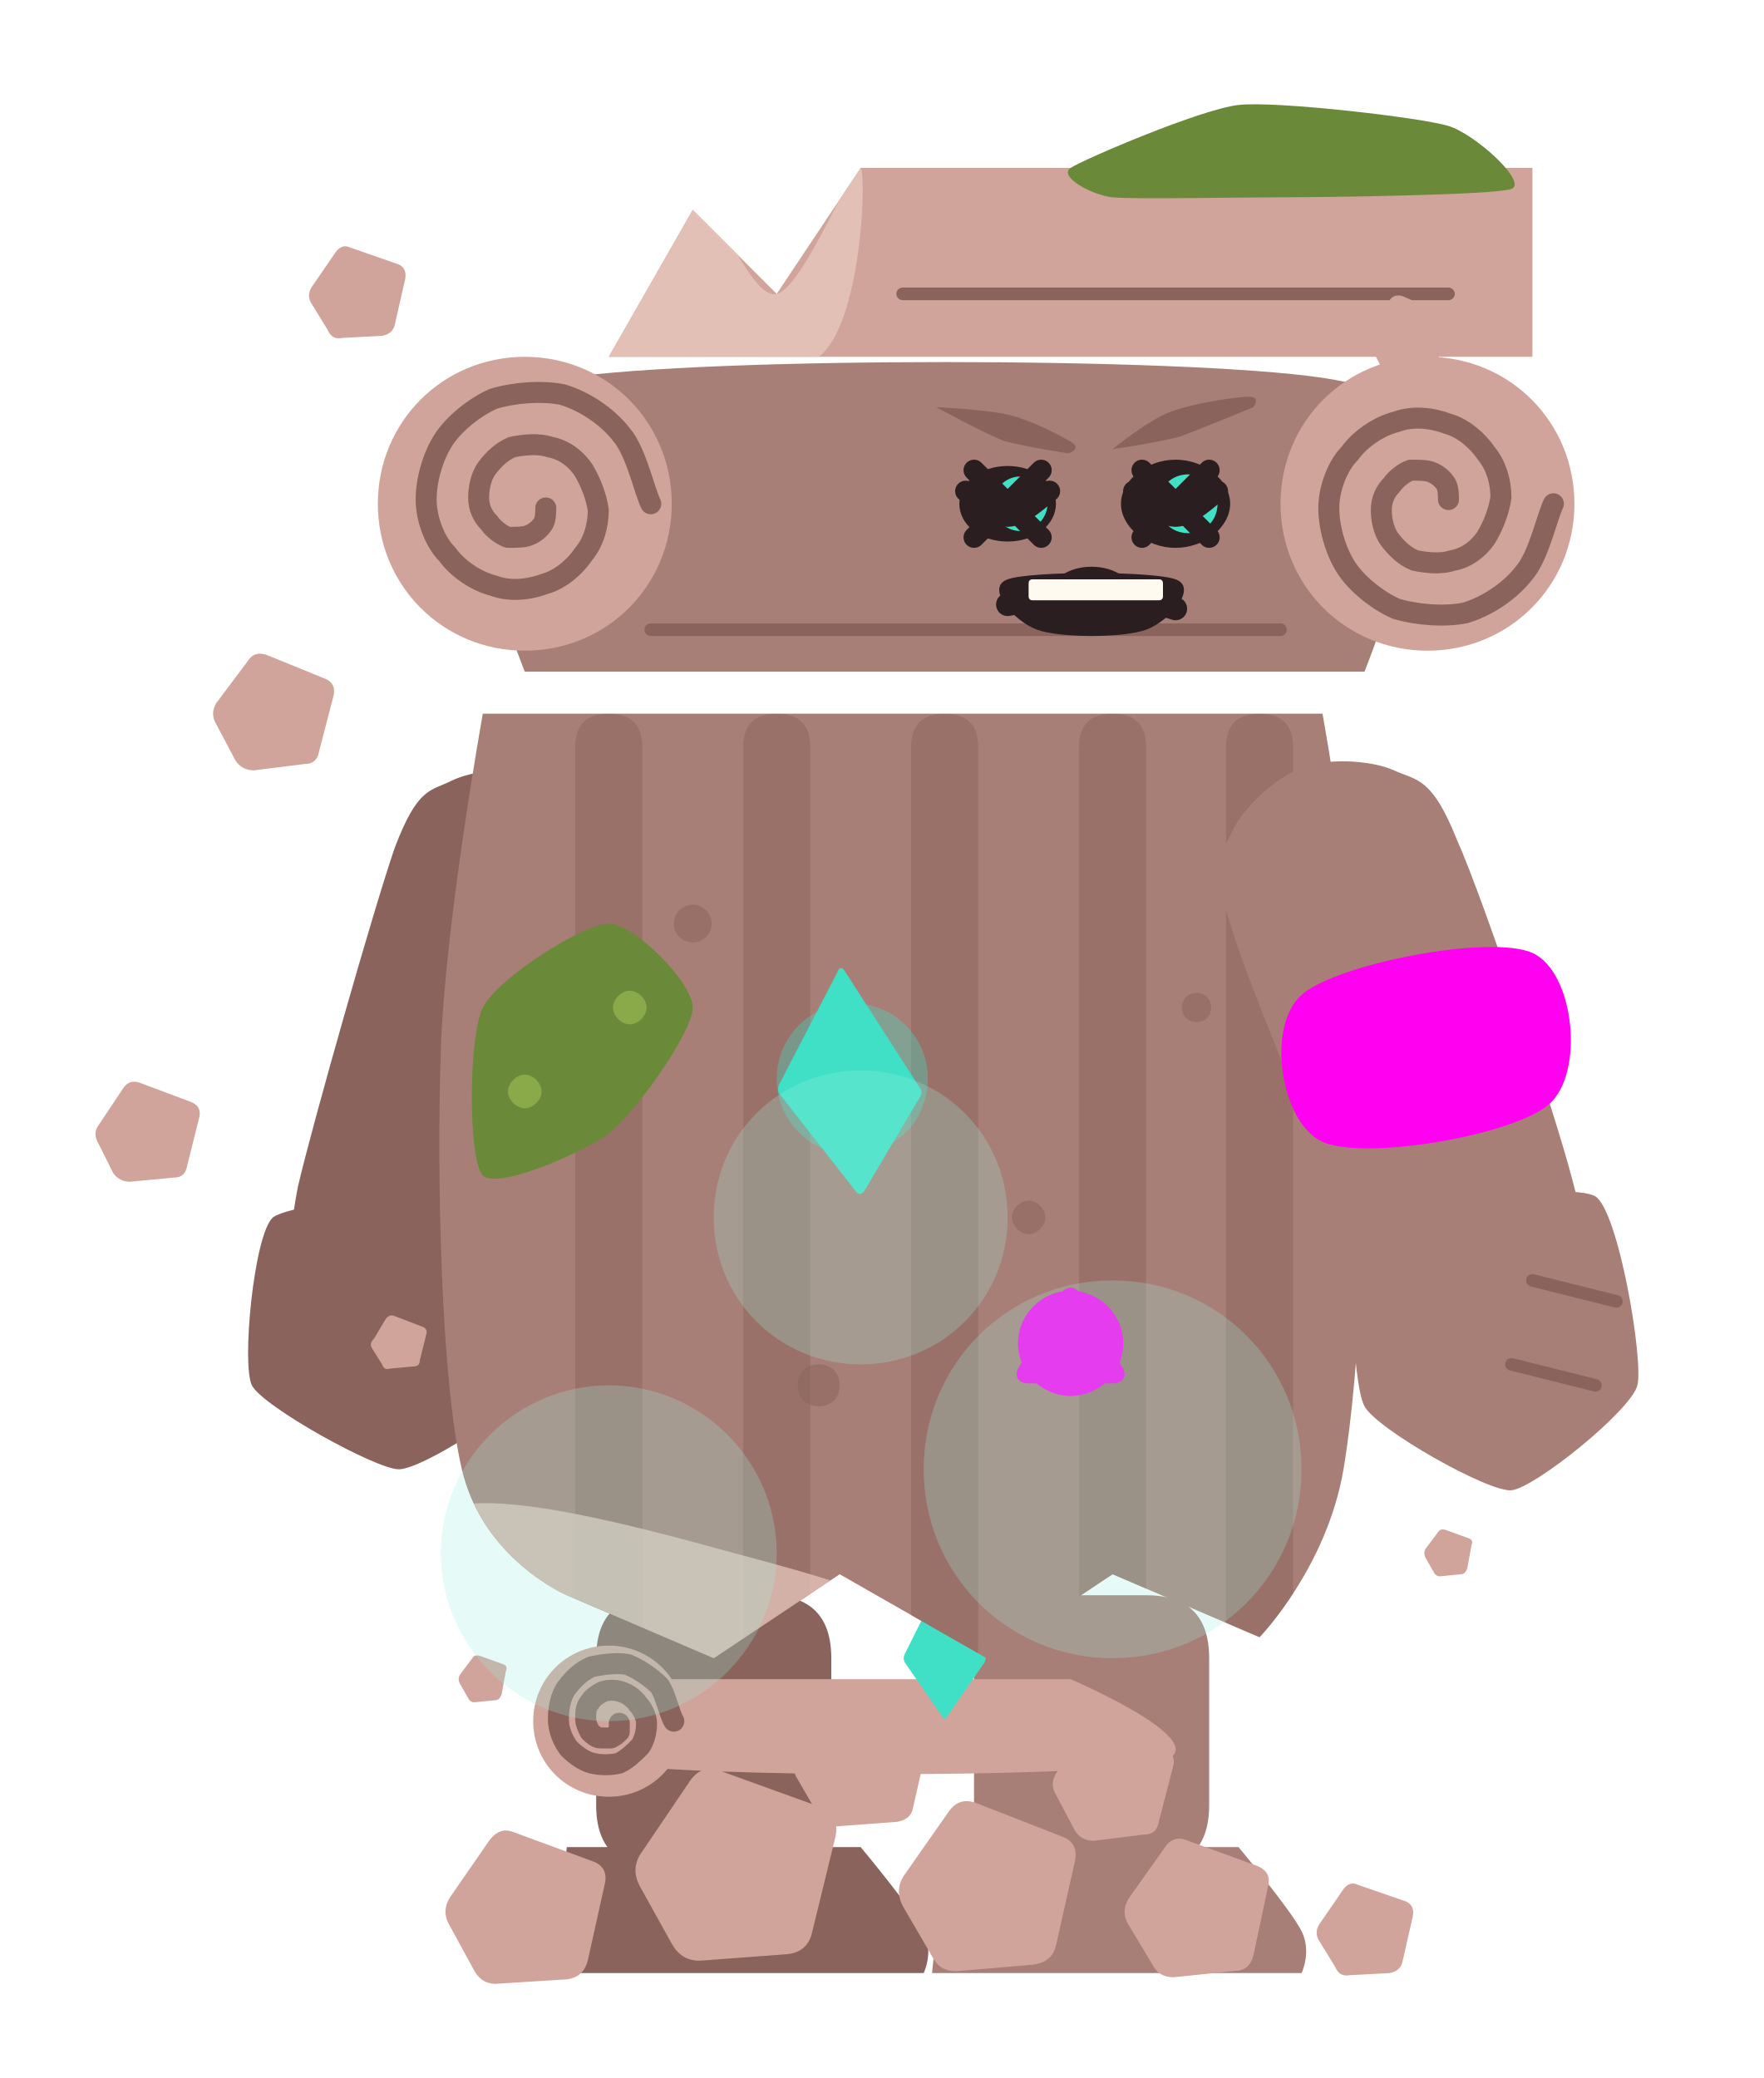
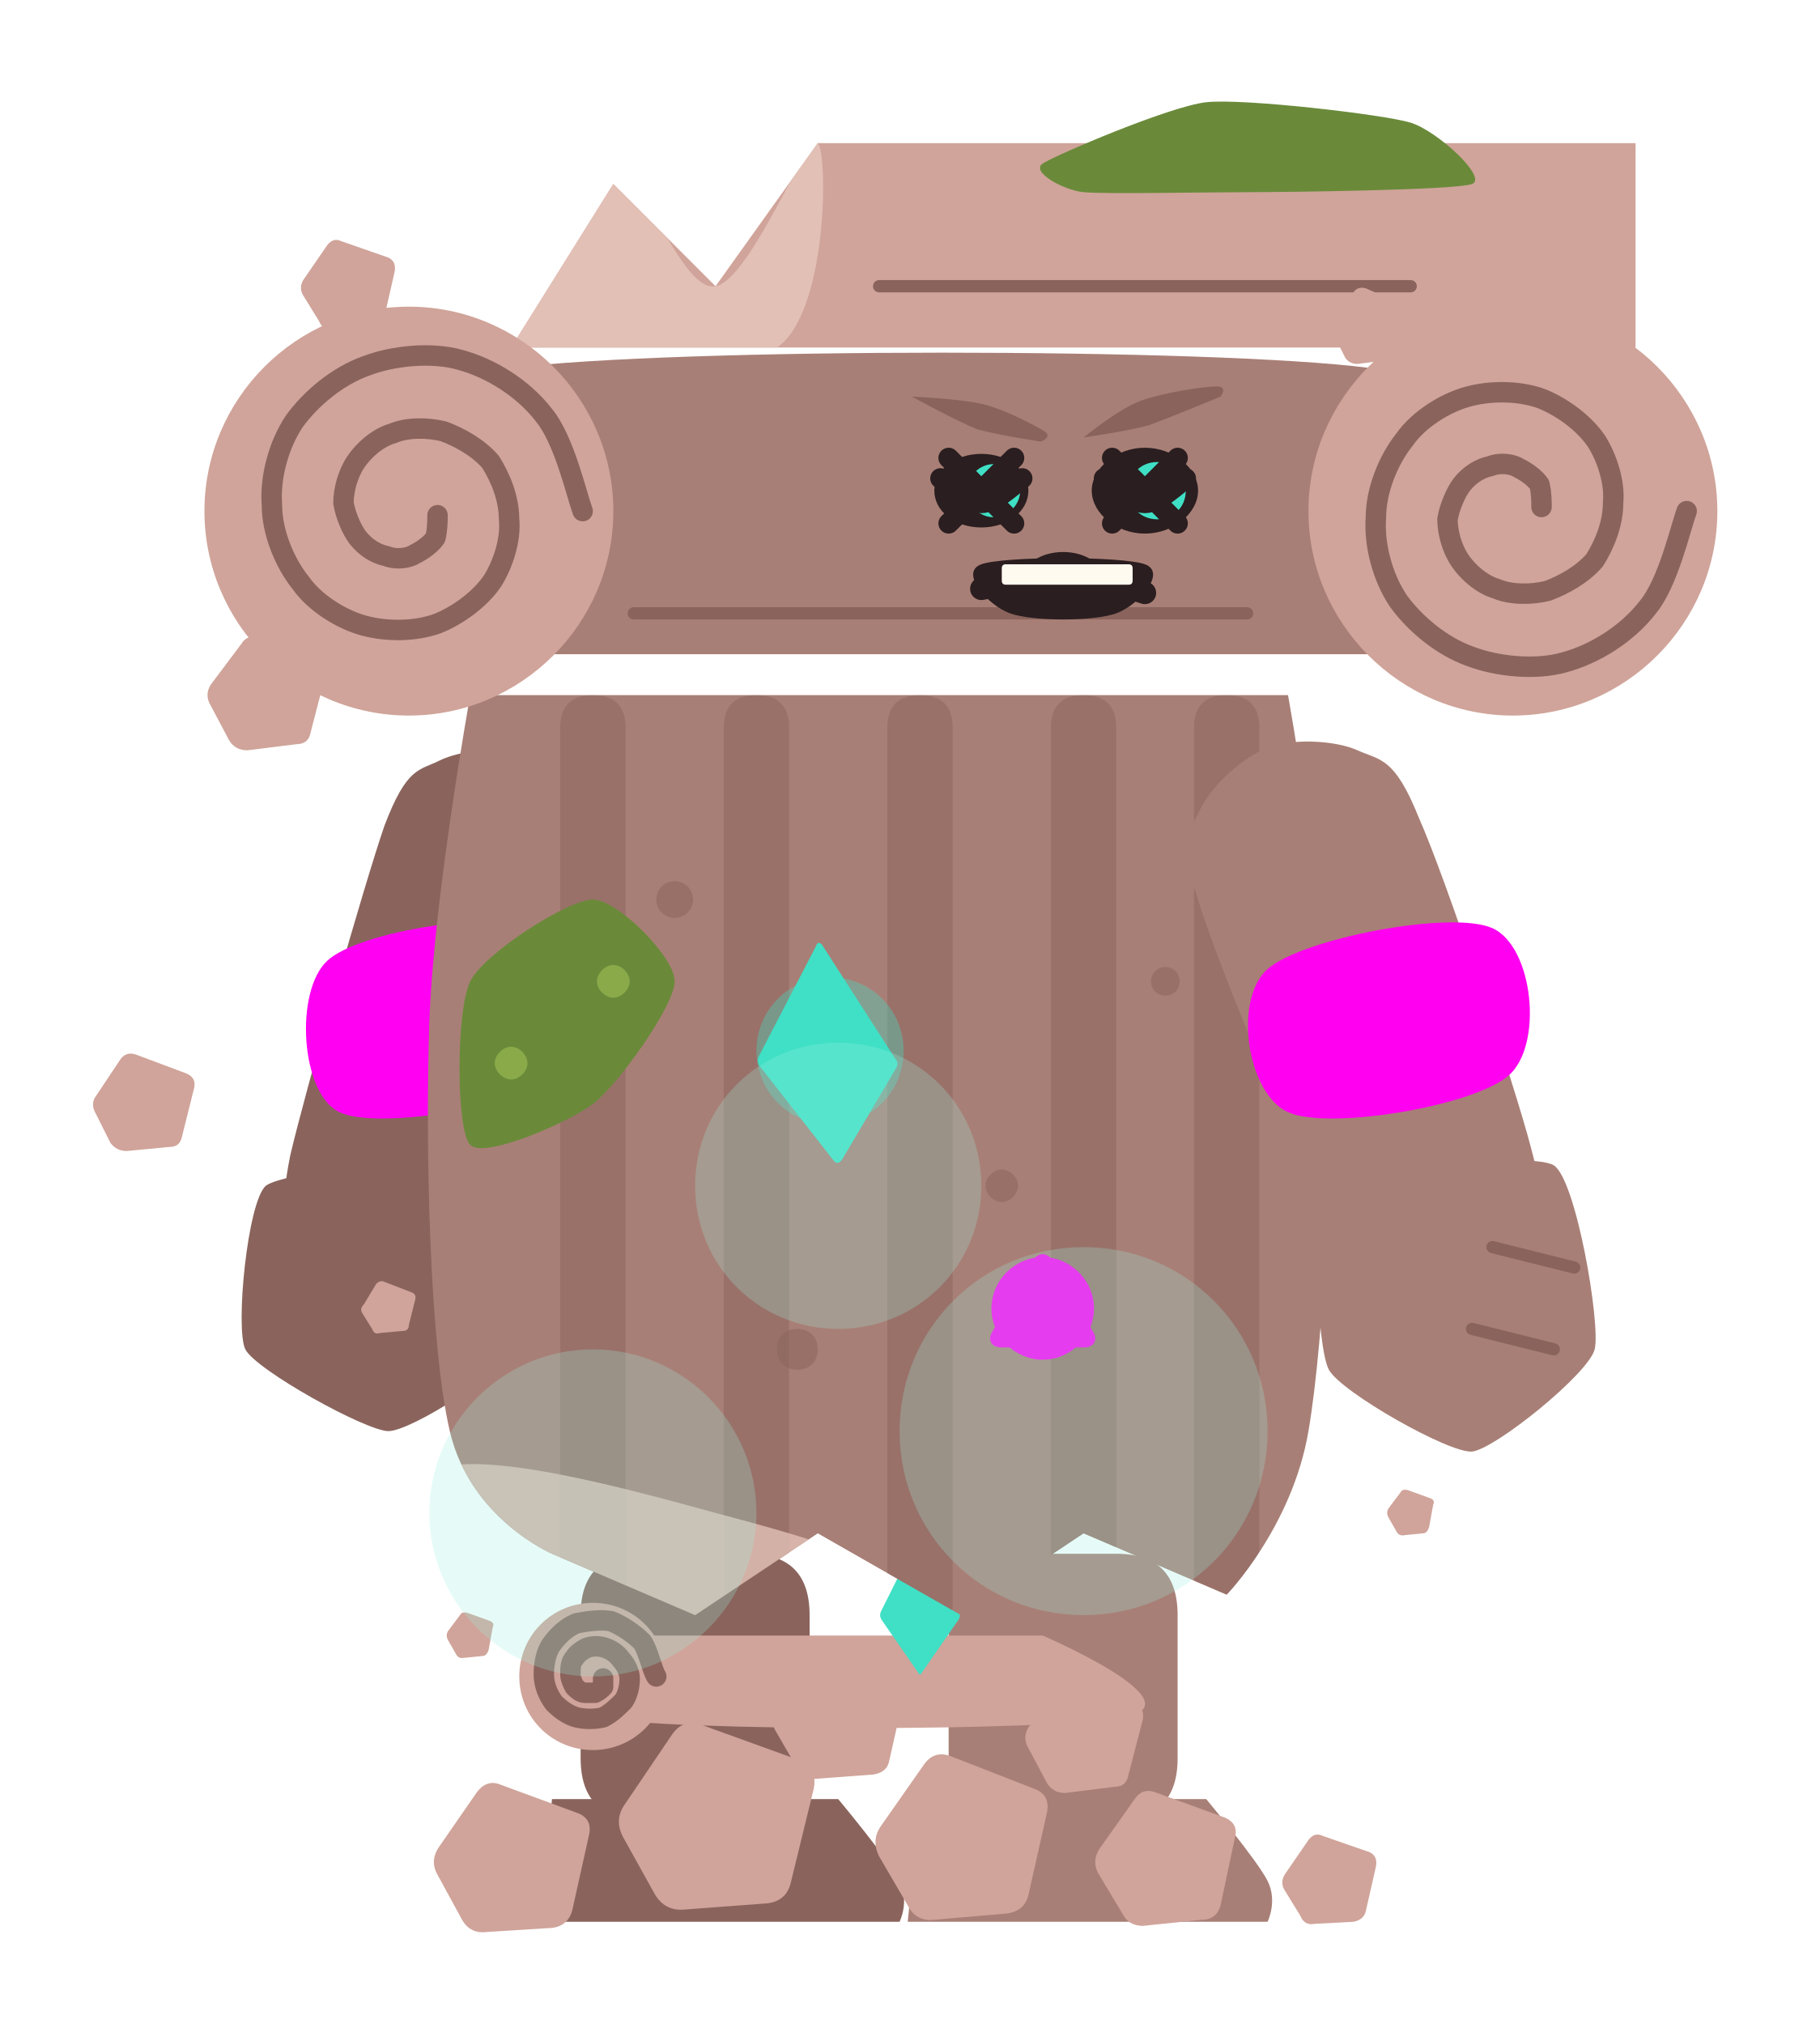
- <svg xmlns="http://www.w3.org/2000/svg" viewBox="-43 -94 84 99" width="252" height="297" data-character="golemite" data-mu="50" data-rig="biped">
+ <svg xmlns="http://www.w3.org/2000/svg" viewBox="-43 -94 89 99" width="267" height="297" data-character="golemite" data-mu="50" data-rig="biped">
  <defs>
    <clipPath id="golemite-c1">
      <path d="M-20 -60L20 -60C20 -60 21.8 -50 22 -44C22.2 -38 21.8 -28.7 21 -24C20.2 -19.3 17 -16 17 -16L10 -19L4 -15L-3 -19L-9 -15L-16 -18C-16 -18 -20 -19.7 -21 -24C-22 -28.3 -22.2 -38 -22 -44C-21.8 -50 -20 -60 -20 -60Z" />
    </clipPath>
    <clipPath id="golemite-c2">
-       <path d="M-14 -77L-10 -84L-6 -80L-2 -86L30 -86L30 -77L-14 -77Z" />
+       <path d="M-18 -77L-13 -85L-8 -80L-3 -87L37 -87L37 -77L-18 -77Z" />
    </clipPath>
  </defs>
  <g data-part="legB" data-bone="legB" data-z="6" data-state="idle,walk,attack,hit,spawn,stun,sleep,charge,ability,spawnUnit,whole" data-bb="-15.4 -18.8 12.8 14.6">
    <path d="M-11.6 -18L-6.4 -18Q-3.4 -18 -3.4 -15L-3.4 -8Q-3.4 -5 -6.4 -5L-11.6 -5Q-14.6 -5 -14.6 -8L-14.6 -15Q-14.6 -18 -11.6 -18Z" fill="#8a645c" data-mat="stone" data-bb="-14.6 -18 11.2 13" data-hi="0.4" />
  </g>
  <g data-part="footB" data-bone="footB" data-z="7" data-state="idle,walk,attack,hit,spawn,stun,sleep,charge,ability,spawnUnit,whole" data-bb="-17.4 -6.8 19.7 7.6">
    <path d="M-16 -6L-2 -6C-2 -6 0.5 -3 1 -2C1.5 -1 1 0 1 0L-16.6 0L-16 -6Z" fill="#8a645c" data-mat="stone" data-bb="-16.6 -6 18.1 6" data-hi="0.5" />
  </g>
  <g data-part="legF" data-bone="legF" data-z="8" data-state="idle,walk,attack,hit,spawn,stun,sleep,charge,ability,spawnUnit,whole" data-bb="2.6 -18.8 12.8 14.6">
    <path d="M6.4 -18L11.6 -18Q14.6 -18 14.6 -15L14.6 -8Q14.6 -5 11.6 -5L6.4 -5Q3.4 -5 3.4 -8L3.4 -15Q3.4 -18 6.4 -18Z" fill="#a87f76" data-mat="stone" data-bb="3.4 -18 11.2 13" data-hi="0.4" />
  </g>
  <g data-part="footF" data-bone="footF" data-z="9" data-state="idle,walk,attack,hit,spawn,stun,sleep,charge,ability,spawnUnit,whole" data-bb="0.6 -6.8 19.7 7.6">
    <path d="M2 -6L16 -6C16 -6 18.5 -3 19 -2C19.5 -1 19 0 19 0L1.4 0L2 -6Z" fill="#a87f76" data-mat="stone" data-bb="1.4 -6 18.1 6" data-hi="0.5" />
  </g>
  <g data-part="armB" data-bone="armB" data-z="9" data-zb="42" data-state="idle,walk,attack,hit,spawn,stun,sleep,charge,ability,spawnUnit,whole" data-bb="-30.2 -58.3 17.9 28.2">
    <path d="M-24.2 -53.6C-23.1 -56.5 -22.5 -56.3 -21.5 -56.8C-20.5 -57.3 -18.5 -57.5 -17.4 -57.2C-16.3 -56.8 -14.7 -55.5 -14.2 -54.5C-13.7 -53.5 -13.1 -53.4 -13.8 -50.4C-14.6 -47.4 -18.1 -37.3 -19.2 -34.5C-20.4 -31.7 -20.7 -32.1 -21.7 -31.6C-22.6 -31.1 -24.5 -30.9 -25.5 -31.2C-26.5 -31.5 -27.9 -32.7 -28.4 -33.7C-28.9 -34.6 -29.4 -34.5 -28.8 -37.5C-28.1 -40.5 -25.2 -50.7 -24.2 -53.6Z" fill="#8a645c" data-mat="stone" data-bb="-29.4 -57.5 16.3 26.6" />
+   </g>
+   <g data-part="armbandB" data-bone="armB" data-z="9.5" data-zb="42.5" data-team="1" data-state="idle,walk,attack,hit,spawn,stun,sleep,charge,ability,spawnUnit,whole" data-bb="-28.9 -49.8 15 11.4">
+     <path d="M-27 -47C-25.4 -48.5 -18.5 -49.5 -16.6 -48.6C-14.7 -47.7 -14.2 -42.9 -15.8 -41.4C-17.4 -39.9 -24.5 -38.7 -26.4 -39.6C-28.3 -40.5 -28.6 -45.5 -27 -47Z" fill="#ff00f3" data-mat="cloth" data-bb="-28.6 -49.5 14.5 10.9" data-line="#ff00f4" data-lw="0.5" />
  </g>
  <g data-part="handB" data-bone="handB" data-z="10" data-zb="43" data-state="idle,walk,attack,hit,spawn,stun,sleep,charge,ability,spawnUnit,whole" data-bb="-32.3 -38.5 15.4 15.3">
    <path d="M-30 -36C-29.1 -36.7 -21 -37.7 -20 -37C-19 -36.3 -17.7 -29.1 -18 -28C-18.3 -26.9 -22.9 -24 -24 -24C-25.1 -24 -30.5 -27 -31 -28C-31.5 -29 -30.9 -35.2 -30 -36Z" fill="#8a645c" data-mat="stone" data-bb="-31.5 -37.7 13.8 13.7" data-hi="0.4" />
  </g>
  <g data-part="rubble" data-bone="root" data-z="16" data-zb="16" data-state="rubble" data-bb="-22.8 -19 48 20.4">
    <path d="M-21.6 -2.3Q-22 -3 -21.5 -3.7L-19.7 -6.3Q-19.2 -7 -18.5 -6.7L-14.7 -5.3Q-14 -5 -14.2 -4.2L-15 -0.6Q-15.2 0.2 -16 0.3L-19.2 0.5Q-20 0.6 -20.4 -0.1Z" fill="#d0a49a" data-mat="stone" data-bb="-22 -7 8 7.6" data-hi="0.4" />
    <path d="M-12.5 -4.1Q-13 -5 -12.4 -5.8L-10.1 -9.2Q-9.5 -10 -8.6 -9.6L-3.9 -7.9Q-3 -7.5 -3.2 -6.5L-4.3 -2Q-4.5 -1 -5.5 -0.9L-9.5 -0.6Q-10.5 -0.5 -11 -1.4Z" fill="#d0a49a" data-mat="stone" data-bb="-13 -10 10 9.5" data-hi="0.4" />
    <path d="M0 -3.2Q-0.4 -4 0.1 -4.7L2.2 -7.7Q2.7 -8.4 3.5 -8.1L7.6 -6.5Q8.4 -6.2 8.2 -5.3L7.3 -1.3Q7.1 -0.5 6.2 -0.4L2.7 -0.1Q1.8 0 1.4 -0.8Z" fill="#d0a49a" data-mat="stone" data-bb="-0.4 -8.4 8.8 8.4" data-hi="0.4" />
    <path d="M10.7 -2.4Q10.4 -3 10.8 -3.6L12.5 -6Q12.9 -6.6 13.6 -6.3L16.9 -5.1Q17.6 -4.8 17.4 -4.1L16.7 -0.8Q16.5 -0.1 15.8 -0.1L12.9 0.2Q12.2 0.2 11.9 -0.4Z" fill="#d0a49a" data-mat="stone" data-bb="10.4 -6.6 7.2 6.8" data-hi="0.4" />
    <path d="M19.8 -1.6Q19.6 -2 19.9 -2.4L21 -4Q21.3 -4.4 21.7 -4.2L24 -3.4Q24.4 -3.2 24.3 -2.7L23.8 -0.5Q23.7 -0.1 23.2 0L21.3 0.1Q20.8 0.2 20.6 -0.3Z" fill="#d0a49a" data-mat="stone" data-bb="19.6 -4.4 4.8 4.6" data-hi="0.4" />
    <path d="M-5.1 -9.4Q-5.4 -10 -5 -10.6L-3.4 -12.8Q-3 -13.4 -2.4 -13.2L0.8 -11.9Q1.4 -11.7 1.2 -11L0.5 -7.9Q0.4 -7.3 -0.3 -7.2L-3 -7Q-3.7 -6.9 -4 -7.5Z" fill="#d0a49a" data-mat="stone" data-bb="-5.4 -13.4 6.8 6.5" data-hi="0.4" />
    <path d="M7.3 -8.5Q7 -9 7.3 -9.5L8.8 -11.5Q9.1 -12 9.7 -11.8L12.4 -10.7Q13 -10.5 12.9 -9.9L12.2 -7.2Q12.1 -6.6 11.5 -6.6L9.1 -6.3Q8.5 -6.3 8.2 -6.8Z" fill="#d0a49a" data-mat="stone" data-bb="7 -12 6 5.7" data-hi="0.4" />
    <path d="M-12 -14L8 -14C8 -14 15.7 -10.7 12 -10C8.3 -9.3 -10 -9.3 -14 -10C-18 -10.7 -12 -14 -12 -14Z" fill="#d0a49a" data-mat="stone" data-bb="-18 -14 33.7 4.7" data-hi="0.5" />
    <path d="M-10.4 -12C-10.4 -10 -12 -8.4 -14 -8.4C-16 -8.4 -17.6 -10 -17.6 -12C-17.6 -14 -16 -15.6 -14 -15.6C-12 -15.6 -10.4 -14 -10.4 -12Z" fill="#d0a49a" data-mat="stone" data-bb="-17.6 -15.6 7.2 7.2" data-hi="0.5" />
    <path d="M-10.9 -12C-11.1 -12.3 -11.3 -13.3 -11.6 -13.7C-12 -14.1 -12.6 -14.5 -13.1 -14.7C-13.6 -14.8 -14.3 -14.7 -14.8 -14.6C-15.3 -14.4 -15.7 -14 -16 -13.6C-16.3 -13.2 -16.4 -12.6 -16.4 -12.1C-16.4 -11.6 -16.2 -11.1 -15.9 -10.7C-15.6 -10.4 -15.2 -10.1 -14.8 -10C-14.4 -9.9 -13.9 -9.9 -13.5 -10C-13.1 -10.2 -12.8 -10.5 -12.5 -10.8C-12.3 -11.1 -12.2 -11.5 -12.2 -11.9C-12.2 -12.2 -12.4 -12.6 -12.6 -12.8C-12.8 -13.1 -13.1 -13.3 -13.4 -13.4C-13.7 -13.5 -14 -13.5 -14.3 -13.4C-14.5 -13.3 -14.8 -13.1 -14.9 -12.9C-15.1 -12.7 -15.1 -12.4 -15.1 -12.1C-15.1 -11.9 -15 -11.7 -14.9 -11.5C-14.8 -11.4 -14.6 -11.2 -14.4 -11.2C-14.2 -11.2 -14 -11.2 -13.9 -11.2C-13.7 -11.3 -13.6 -11.4 -13.5 -11.5C-13.5 -11.7 -13.5 -11.9 -13.5 -11.9" fill="none" stroke="#8a645c" stroke-width="1" stroke-linecap="round" stroke-linejoin="round" />
    <path d="M0.1 -14.8Q0 -15 0.1 -15.2L1.9 -18.8Q2 -19 2.1 -18.8L3.9 -15.2Q4 -15 3.9 -14.8L2.1 -12.2Q2 -12 1.9 -12.2Z" fill="#3fe0c5" />
  </g>
  <g data-part="shaft" data-bone="torso" data-z="18" data-zb="18" data-state="idle,walk,attack,hit,spawn,stun,sleep,charge,ability,spawnUnit,whole" data-bb="-25.7 -60.8 48.6 49.8">
    <path d="M-20 -60L20 -60C20 -60 21.8 -50 22 -44C22.2 -38 21.8 -28.7 21 -24C20.2 -19.3 17 -16 17 -16L10 -19L4 -15L-3 -19L-9 -15L-16 -18C-16 -18 -20 -19.7 -21 -24C-22 -28.3 -22.2 -38 -22 -44C-21.8 -50 -20 -60 -20 -60Z" fill="#a87f76" data-mat="stone" data-bb="-22.2 -60 44.3 45" data-hi="0.45" />
    <g clip-path="url(#golemite-c1)">
      <path d="M-14 -60L-14 -60Q-12.4 -60 -12.4 -58.4L-12.4 -15.6Q-12.4 -14 -14 -14L-14 -14Q-15.6 -14 -15.6 -15.6L-15.6 -58.4Q-15.6 -60 -14 -60Z" fill="#8a645c" opacity="0.5" />
      <path d="M-6 -60L-6 -60Q-4.4 -60 -4.4 -58.4L-4.4 -15.6Q-4.4 -14 -6 -14L-6 -14Q-7.6 -14 -7.6 -15.6L-7.6 -58.4Q-7.6 -60 -6 -60Z" fill="#8a645c" opacity="0.5" />
      <path d="M2 -60L2 -60Q3.6 -60 3.6 -58.4L3.6 -15.6Q3.6 -14 2 -14L2 -14Q0.4 -14 0.4 -15.6L0.4 -58.4Q0.4 -60 2 -60Z" fill="#8a645c" opacity="0.5" />
      <path d="M10 -60L10 -60Q11.6 -60 11.6 -58.4L11.6 -15.6Q11.6 -14 10 -14L10 -14Q8.4 -14 8.4 -15.6L8.4 -58.4Q8.4 -60 10 -60Z" fill="#8a645c" opacity="0.5" />
      <path d="M17 -60L17 -60Q18.6 -60 18.6 -58.4L18.6 -15.6Q18.6 -14 17 -14L17 -14Q15.4 -14 15.4 -15.6L15.4 -58.4Q15.4 -60 17 -60Z" fill="#8a645c" opacity="0.5" />
      <g data-lod="1">
        <path d="M-9.1 -50C-9.1 -49.5 -9.5 -49.1 -10 -49.1C-10.5 -49.1 -10.9 -49.5 -10.9 -50C-10.9 -50.5 -10.5 -50.9 -10 -50.9C-9.5 -50.9 -9.1 -50.5 -9.1 -50Z" fill="#8a645c" opacity="0.55" />
        <path d="M6.8 -36C6.8 -35.6 6.4 -35.2 6 -35.2C5.6 -35.2 5.2 -35.6 5.2 -36C5.2 -36.4 5.6 -36.8 6 -36.8C6.4 -36.8 6.8 -36.4 6.8 -36Z" fill="#8a645c" opacity="0.55" />
        <path d="M-3 -28C-3 -27.4 -3.4 -27 -4 -27C-4.6 -27 -5 -27.4 -5 -28C-5 -28.6 -4.6 -29 -4 -29C-3.4 -29 -3 -28.6 -3 -28Z" fill="#8a645c" opacity="0.55" />
        <path d="M14.7 -46C14.7 -45.6 14.4 -45.3 14 -45.3C13.6 -45.3 13.3 -45.6 13.3 -46C13.3 -46.4 13.6 -46.7 14 -46.7C14.4 -46.7 14.7 -46.4 14.7 -46Z" fill="#8a645c" opacity="0.55" />
      </g>
      <path d="M-22 -22C-19.7 -23.3 -11.7 -21 -8 -20C-4.3 -19 2.3 -17.3 0 -16C-2.3 -14.7 -18.3 -11 -22 -12C-25.7 -13 -24.3 -20.7 -22 -22Z" fill="#e2c0b6" opacity="0.8" />
    </g>
    <path d="M-5.8 -41.8Q-6 -42 -5.9 -42.3L-3.1 -47.7Q-3 -48 -2.8 -47.8L0.8 -42.2Q1 -42 0.8 -41.7L-1.8 -37.3Q-2 -37 -2.2 -37.2Z" fill="#3fe0c5" data-mat="gem" data-bb="-6 -48 7 11" data-hi="0.8" />
  </g>
  <g data-part="crystalGlow" data-bone="torso" data-z="18.5" data-zb="18.5" data-lod="1" data-glow="1" data-state="idle,walk,attack,hit,spawn,stun,sleep,charge,ability,spawnUnit,whole" data-bb="-6 -46.2 7.2 7.2">
    <path d="M1.2 -42.6C1.2 -40.6 -0.4 -39 -2.4 -39C-4.4 -39 -6 -40.6 -6 -42.6C-6 -44.6 -4.4 -46.2 -2.4 -46.2C-0.4 -46.2 1.2 -44.6 1.2 -42.6Z" fill="#3fe0c5" opacity="0.35" />
  </g>
  <g data-part="moss" data-bone="torso" data-z="19" data-zb="19" data-state="idle,walk,attack,hit,spawn,stun,sleep,charge,ability,spawnUnit,whole" data-bb="-21.5 -50.8 12.3 14.3">
    <path d="M-20 -46C-19.3 -47.4 -15.2 -50 -14 -50C-12.8 -50 -10 -47.2 -10 -46C-10 -44.8 -12.8 -40.9 -14 -40C-15.2 -39.1 -19.3 -37.3 -20 -38C-20.7 -38.7 -20.7 -44.6 -20 -46Z" fill="#6a8a3a" data-mat="fur" data-bb="-20.7 -50 10.7 12.7" data-hi="0.3" />
    <g data-lod="1">
      <path d="M-17.2 -42C-17.2 -41.6 -17.6 -41.2 -18 -41.2C-18.4 -41.2 -18.8 -41.6 -18.8 -42C-18.8 -42.4 -18.4 -42.8 -18 -42.8C-17.6 -42.8 -17.2 -42.4 -17.2 -42Z" fill="#8aaa4a" />
      <path d="M-12.2 -46C-12.2 -45.6 -12.6 -45.2 -13 -45.2C-13.4 -45.2 -13.8 -45.6 -13.8 -46C-13.8 -46.4 -13.4 -46.8 -13 -46.8C-12.6 -46.8 -12.2 -46.4 -12.2 -46Z" fill="#8aaa4a" />
    </g>
  </g>
  <g data-part="emblem.blue" data-bone="torso" data-z="20" data-zb="20" data-lod="0" data-team="1" data-team-only="blue" data-state="idle,walk,attack,hit,spawn,stun,sleep,charge,ability,spawnUnit,whole" data-bb="5.5 -32.5 5 5">
    <path d="M10.2 -30C10.2 -28.8 9.2 -27.8 8 -27.8C6.8 -27.8 5.8 -28.8 5.8 -30C5.8 -31.2 6.8 -32.2 8 -32.2C9.2 -32.2 10.2 -31.2 10.2 -30Z" fill="#ff00f5" stroke="#ff00f4" stroke-width="0.616" stroke-linejoin="round" />
  </g>
  <g data-part="emblem.red" data-bone="torso" data-z="20" data-zb="20" data-lod="0" data-team="1" data-team-only="red" data-state="idle,walk,attack,hit,spawn,stun,sleep,charge,ability,spawnUnit,whole" data-bb="5.3 -32.8 5.4 4.8">
    <path d="M7.8 -32.2Q8 -32.5 8.2 -32.2L10.2 -28.7Q10.4 -28.4 10 -28.4L6 -28.4Q5.6 -28.4 5.8 -28.7Z" fill="#ff00f5" stroke="#ff00f4" stroke-width="0.616" stroke-linejoin="round" />
  </g>
-   <g data-part="capital" data-bone="head" data-z="30" data-zb="30" data-sig="1" data-state="idle,walk,attack,hit,spawn,stun,sleep,charge,ability,spawnUnit,whole" data-bb="-25.8 -86.8 58.6 25.6">
-     <path d="M-20 -70C-19.7 -72.3 -22.7 -75 -16 -76C-9.3 -77 13.3 -77 20 -76C26.7 -75 23.7 -72.3 24 -70C24.3 -67.7 22 -62 22 -62L-18 -62C-18 -62 -20.3 -67.7 -20 -70Z" fill="#a87f76" data-mat="stone" data-bb="-22.7 -77 49.3 15" data-hi="0.4" />
-     <path d="M-14 -77L-10 -84L-6 -80L-2 -86L30 -86L30 -77L-14 -77Z" fill="#d0a49a" data-mat="stone" data-bb="-14 -86 44 9" data-hi="0.5" />
+   <g data-part="capital" data-bone="head" data-z="30" data-zb="30" data-sig="1" data-state="idle,walk,attack,hit,spawn,stun,sleep,charge,ability,spawnUnit,whole" data-bb="-33.8 -87.8 75.6 29.6">
+     <path d="M-24 -70C-23.7 -72.3 -26 -75 -18 -76C-10 -77 16.3 -77 24 -76C31.7 -75 28 -72.3 28 -70C28 -67.7 24 -62 24 -62L-20 -62C-20 -62 -24.3 -67.7 -24 -70Z" fill="#a87f76" data-mat="stone" data-bb="-26 -77 57.7 15" data-hi="0.4" />
+     <path d="M-18 -77L-13 -85L-8 -80L-3 -87L37 -87L37 -77L-18 -77Z" fill="#d0a49a" data-mat="stone" data-bb="-18 -87 55 10" data-hi="0.5" />
    <g clip-path="url(#golemite-c2)">
-       <path d="M-14 -77C-15 -78.2 -11.3 -83.5 -10 -84C-8.7 -84.5 -7.3 -79.7 -6 -80C-4.7 -80.3 -2.3 -86.5 -2 -86C-1.7 -85.5 -2 -78.5 -4 -77C-6 -75.5 -13 -75.8 -14 -77Z" fill="#e2c0b6" />
+       <path d="M-18 -77C-19.3 -78.3 -14.7 -84.5 -13 -85C-11.3 -85.5 -9.7 -79.7 -8 -80C-6.3 -80.3 -3.5 -87.5 -3 -87C-2.5 -86.5 -2.5 -78.7 -5 -77C-7.5 -75.3 -16.7 -75.7 -18 -77Z" fill="#e2c0b6" />
    </g>
-     <path d="M-11 -70C-11 -66.1 -14.1 -63 -18 -63C-21.9 -63 -25 -66.1 -25 -70C-25 -73.9 -21.9 -77 -18 -77C-14.1 -77 -11 -73.9 -11 -70Z" fill="#d0a49a" data-mat="stone" data-bb="-25 -77 14 14" data-hi="0.5" />
-     <path d="M-12 -70C-12.3 -70.6 -12.7 -72.5 -13.4 -73.3C-14.1 -74.2 -15.2 -74.9 -16.2 -75.2C-17.2 -75.4 -18.5 -75.3 -19.5 -75C-20.4 -74.6 -21.4 -73.8 -21.9 -73C-22.4 -72.2 -22.7 -71.1 -22.7 -70.2C-22.7 -69.3 -22.3 -68.2 -21.7 -67.6C-21.2 -66.9 -20.3 -66.3 -19.5 -66.1C-18.7 -65.8 -17.8 -65.9 -17 -66.2C-16.3 -66.4 -15.6 -67 -15.2 -67.6C-14.7 -68.2 -14.5 -69 -14.5 -69.7C-14.6 -70.4 -14.9 -71.1 -15.2 -71.6C-15.6 -72.2 -16.2 -72.6 -16.8 -72.7C-17.4 -72.9 -18.1 -72.8 -18.6 -72.7C-19.1 -72.5 -19.5 -72.1 -19.8 -71.7C-20.1 -71.3 -20.2 -70.7 -20.2 -70.3C-20.2 -69.8 -20 -69.4 -19.7 -69.1C-19.5 -68.8 -19.1 -68.5 -18.8 -68.4C-18.4 -68.4 -18 -68.4 -17.8 -68.5C-17.5 -68.6 -17.2 -68.9 -17.1 -69.1C-17 -69.3 -17 -69.7 -17 -69.8" fill="none" stroke="#8a645c" stroke-width="1" stroke-linecap="round" stroke-linejoin="round" />
-     <path d="M32 -70C32 -66.1 28.9 -63 25 -63C21.1 -63 18 -66.1 18 -70C18 -73.9 21.1 -77 25 -77C28.9 -77 32 -73.9 32 -70Z" fill="#d0a49a" data-mat="stone" data-bb="18 -77 14 14" data-hi="0.5" />
-     <path d="M31 -70C30.7 -69.4 30.3 -67.5 29.6 -66.7C28.9 -65.8 27.8 -65.1 26.8 -64.8C25.8 -64.6 24.5 -64.7 23.5 -65C22.6 -65.4 21.6 -66.2 21.1 -67C20.6 -67.8 20.3 -68.9 20.3 -69.8C20.3 -70.7 20.7 -71.8 21.3 -72.4C21.8 -73.1 22.7 -73.7 23.5 -73.9C24.3 -74.2 25.2 -74.1 26 -73.8C26.7 -73.6 27.4 -73 27.8 -72.4C28.3 -71.8 28.5 -71 28.5 -70.3C28.4 -69.6 28.1 -68.9 27.8 -68.4C27.4 -67.8 26.8 -67.4 26.2 -67.3C25.6 -67.1 24.9 -67.2 24.4 -67.3C23.9 -67.5 23.5 -67.9 23.2 -68.3C22.9 -68.7 22.8 -69.3 22.8 -69.7C22.8 -70.2 23 -70.6 23.3 -70.9C23.5 -71.2 23.9 -71.5 24.2 -71.6C24.6 -71.6 25 -71.6 25.2 -71.5C25.5 -71.4 25.8 -71.1 25.9 -70.9C26 -70.7 26 -70.3 26 -70.2" fill="none" stroke="#8a645c" stroke-width="1" stroke-linecap="round" stroke-linejoin="round" />
+     <path d="M-13 -69C-13 -63.5 -17.5 -59 -23 -59C-28.5 -59 -33 -63.5 -33 -69C-33 -74.5 -28.5 -79 -23 -79C-17.5 -79 -13 -74.5 -13 -69Z" fill="#d0a49a" data-mat="stone" data-bb="-33 -79 20 20" data-hi="0.5" />
+     <path d="M-14.5 -69C-14.8 -69.8 -15.4 -72.5 -16.4 -73.7C-17.4 -75 -19 -76 -20.5 -76.4C-21.9 -76.8 -23.8 -76.6 -25.1 -76.1C-26.5 -75.6 -27.8 -74.5 -28.6 -73.4C-29.4 -72.2 -29.8 -70.6 -29.7 -69.3C-29.7 -68 -29.1 -66.5 -28.3 -65.5C-27.6 -64.5 -26.3 -63.7 -25.2 -63.4C-24.1 -63.1 -22.7 -63.1 -21.6 -63.5C-20.6 -63.9 -19.5 -64.7 -18.9 -65.6C-18.4 -66.4 -18 -67.6 -18.1 -68.6C-18.1 -69.6 -18.5 -70.6 -19 -71.4C-19.6 -72.1 -20.5 -72.6 -21.3 -72.9C-22.1 -73.1 -23.1 -73.1 -23.8 -72.8C-24.5 -72.6 -25.2 -72 -25.6 -71.4C-26 -70.8 -26.2 -70 -26.2 -69.4C-26.1 -68.8 -25.8 -68.1 -25.5 -67.7C-25.1 -67.2 -24.6 -66.9 -24.1 -66.8C-23.6 -66.6 -23 -66.7 -22.7 -66.9C-22.3 -67.1 -21.9 -67.4 -21.7 -67.7C-21.6 -68.1 -21.6 -68.6 -21.6 -68.8" fill="none" stroke="#8a645c" stroke-width="1" stroke-linecap="round" stroke-linejoin="round" />
+     <path d="M41 -69C41 -63.5 36.5 -59 31 -59C25.5 -59 21 -63.5 21 -69C21 -74.5 25.5 -79 31 -79C36.5 -79 41 -74.5 41 -69Z" fill="#d0a49a" data-mat="stone" data-bb="21 -79 20 20" data-hi="0.5" />
+     <path d="M39.5 -69C39.2 -68.2 38.6 -65.5 37.6 -64.3C36.6 -63 35 -62 33.5 -61.6C32.1 -61.2 30.2 -61.4 28.9 -61.9C27.5 -62.4 26.2 -63.5 25.4 -64.6C24.6 -65.8 24.2 -67.4 24.3 -68.7C24.3 -70 24.9 -71.5 25.7 -72.5C26.4 -73.5 27.7 -74.3 28.8 -74.6C29.9 -74.9 31.3 -74.9 32.4 -74.5C33.4 -74.1 34.5 -73.3 35.1 -72.4C35.6 -71.6 36 -70.4 35.9 -69.4C35.9 -68.4 35.5 -67.4 35 -66.6C34.4 -65.9 33.5 -65.4 32.7 -65.1C31.9 -64.9 30.9 -64.9 30.2 -65.2C29.5 -65.4 28.8 -66 28.4 -66.6C28 -67.2 27.8 -68 27.8 -68.6C27.9 -69.2 28.2 -69.9 28.5 -70.3C28.9 -70.8 29.4 -71.1 29.9 -71.2C30.4 -71.4 31 -71.3 31.3 -71.1C31.7 -70.9 32.1 -70.6 32.3 -70.3C32.4 -69.9 32.4 -69.4 32.4 -69.2" fill="none" stroke="#8a645c" stroke-width="1" stroke-linecap="round" stroke-linejoin="round" />
    <g data-lod="1">
      <path d="M-12 -64L18 -64" fill="none" stroke="#8a645c" stroke-width="0.6" stroke-linecap="round" stroke-linejoin="round" data-lod="1" />
      <path d="M0 -80L26 -80" fill="none" stroke="#8a645c" stroke-width="0.6" stroke-linecap="round" stroke-linejoin="round" data-lod="1" />
    </g>
  </g>
  <g data-part="mossTop" data-bone="head" data-z="30.5" data-zb="30.5" data-state="idle,walk,attack,hit,spawn,stun,sleep,charge,ability,spawnUnit,whole" data-bb="6.6 -90 24 6.3">
    <path d="M8 -86C8.6 -86.4 14.2 -88.8 16 -89C17.8 -89.2 24.7 -88.4 26 -88C27.3 -87.6 29.8 -85.3 29 -85C28.2 -84.7 19.9 -84.6 18 -84.6C16.1 -84.6 11 -84.5 10 -84.6C9 -84.7 7.4 -85.6 8 -86Z" fill="#6a8a3a" data-mat="fur" data-bb="7.4 -89.2 22.4 4.7" data-hi="0.4" />
  </g>
  <g data-part="face.idle" data-bone="head" data-z="32" data-view="front" data-expr="idle,attack,ability" data-state="idle,walk,attack,hit,spawn,stun,sleep,charge,ability,spawnUnit,whole" data-bb="1.6 -75.1 15.5 10.7">
    <path d="M15.6 -70C15.6 -68.9 14.4 -67.9 13 -67.9C11.6 -67.9 10.4 -68.9 10.4 -70C10.4 -71.1 11.6 -72.1 13 -72.1C14.4 -72.1 15.6 -71.1 15.6 -70Z" fill="#2a1e20" />
    <path d="M15 -70C15 -69.2 14.4 -68.6 13.6 -68.6C12.8 -68.6 12.2 -69.2 12.2 -70C12.2 -70.8 12.8 -71.4 13.6 -71.4C14.4 -71.4 15 -70.8 15 -70Z" fill="#3fe0c5" />
    <path d="M7.3 -70C7.3 -69 6.3 -68.2 5 -68.2C3.7 -68.2 2.7 -69 2.7 -70C2.7 -71 3.7 -71.8 5 -71.8C6.3 -71.8 7.3 -71 7.3 -70Z" fill="#2a1e20" />
    <path d="M6.9 -70C6.9 -69.3 6.3 -68.7 5.6 -68.7C4.9 -68.7 4.3 -69.3 4.3 -70C4.3 -70.7 4.9 -71.3 5.6 -71.3C6.3 -71.3 6.9 -70.7 6.9 -70Z" fill="#3fe0c5" />
    <path d="M1.6 -74.6C1.6 -74.6 4.1 -74.5 5.2 -74.2C6.3 -73.9 7.6 -73.2 8.1 -72.9C8.5 -72.6 7.9 -72.4 7.9 -72.4C7.9 -72.4 5.9 -72.7 4.8 -73C3.8 -73.4 1.6 -74.6 1.6 -74.6Z" fill="#8a645c" />
    <path d="M10 -72.6C10 -72.6 11.7 -74 12.8 -74.4C13.9 -74.8 15.9 -75.1 16.5 -75.1C17.1 -75.1 16.7 -74.6 16.7 -74.6C16.7 -74.6 14.3 -73.6 13.2 -73.2C12.1 -72.9 10 -72.6 10 -72.6Z" fill="#8a645c" />
    <path d="M5 -65.2C5.7 -65.3 7.7 -66 9 -66C10.3 -66 12.3 -65.2 13 -65" fill="none" stroke="#2a1e20" stroke-width="1.1" stroke-linecap="round" stroke-linejoin="round" />
  </g>
  <g data-part="face.hurt" data-bone="head" data-z="32" data-view="front" data-expr="hurt,stun,sleep" data-state="idle,walk,attack,hit,spawn,stun,sleep,charge,ability,spawnUnit,whole" data-bb="2.5 -71.1 13 6.9">
    <path d="M11 -70.6C11.3 -70.4 12.3 -69.4 13 -69.4C13.7 -69.4 14.7 -70.4 15 -70.6" fill="none" stroke="#2a1e20" stroke-width="1" stroke-linecap="round" stroke-linejoin="round" />
    <path d="M3 -70.6C3.3 -70.4 4.3 -69.4 5 -69.4C5.7 -69.4 6.7 -70.4 7 -70.6" fill="none" stroke="#2a1e20" stroke-width="1" stroke-linecap="round" stroke-linejoin="round" />
    <path d="M11 -65.6C11 -64.8 10.1 -64.2 9 -64.2C7.9 -64.2 7 -64.8 7 -65.6C7 -66.4 7.9 -67 9 -67C10.1 -67 11 -66.4 11 -65.6Z" fill="#2a1e20" />
  </g>
  <g data-part="face.death" data-bone="head" data-z="32" data-view="front" data-expr="death" data-state="idle,walk,attack,hit,spawn,stun,sleep,charge,ability,spawnUnit,whole" data-bb="2.9 -72.1 12.2 4.2">
    <path d="M11.4 -71.6L14.6 -68.4" fill="none" stroke="#2a1e20" stroke-width="1" stroke-linecap="round" stroke-linejoin="round" />
    <path d="M14.6 -71.6L11.4 -68.4" fill="none" stroke="#2a1e20" stroke-width="1" stroke-linecap="round" stroke-linejoin="round" />
    <path d="M3.4 -71.6L6.6 -68.4" fill="none" stroke="#2a1e20" stroke-width="1" stroke-linecap="round" stroke-linejoin="round" />
    <path d="M6.6 -71.6L3.4 -68.4" fill="none" stroke="#2a1e20" stroke-width="1" stroke-linecap="round" stroke-linejoin="round" />
  </g>
  <g data-part="face.attack" data-bone="head" data-z="32.2" data-view="front" data-expr="attack" data-state="idle,walk,attack,hit,spawn,stun,sleep,charge,ability,spawnUnit,whole" data-bb="3.9 -66.8 10.2 3.2">
    <path d="M5 -66.4C6.1 -66.8 11.9 -66.8 13 -66.4C14.1 -66 12.7 -64.4 11.6 -64C10.5 -63.6 7.5 -63.6 6.4 -64C5.3 -64.4 3.9 -66 5 -66.4Z" fill="#2a1e20" />
    <path d="M6.2 -66.4L12.2 -66.4Q12.4 -66.4 12.4 -66.2L12.4 -65.6Q12.4 -65.4 12.2 -65.4L6.2 -65.4Q6 -65.4 6 -65.6L6 -66.2Q6 -66.4 6.2 -66.4Z" fill="#fffaf0" />
  </g>
  <g data-part="armF" data-bone="armF" data-z="33" data-zb="6" data-state="idle,walk,attack,hit,spawn,stun,sleep,charge,ability,spawnUnit,whole" data-bb="13.8 -58.7 19.7 28.7">
    <path d="M15.6 -50C14.6 -53 15.2 -53.3 15.7 -54.4C16.2 -55.5 17.8 -57 19 -57.4C20.1 -57.9 22.3 -57.8 23.4 -57.3C24.5 -56.8 25.2 -57 26.4 -54C27.7 -51.1 31.1 -40.9 31.9 -37.8C32.7 -34.8 32.2 -34.9 31.7 -33.8C31.3 -32.8 29.9 -31.5 28.8 -31.1C27.8 -30.7 25.9 -30.8 24.8 -31.3C23.8 -31.7 23.5 -31.4 22.1 -34.2C20.7 -37 16.5 -46.9 15.6 -50Z" fill="#a87f76" data-mat="stone" data-bb="14.6 -57.9 18.1 27.1" data-hi="0.4" />
  </g>
  <g data-part="armband" data-bone="armF" data-z="33.5" data-zb="6.5" data-team="1" data-state="idle,walk,attack,hit,spawn,stun,sleep,charge,ability,spawnUnit,whole" data-bb="17.1 -49.7 15.6 11.2">
    <path d="M19 -46.6C20.7 -48.1 28 -49.5 30 -48.6C32 -47.7 32.5 -42.9 30.8 -41.4C29.1 -39.9 22 -38.7 20 -39.6C18 -40.5 17.3 -45.1 19 -46.6Z" fill="#ff00f1" data-mat="cloth" data-bb="17.3 -49.5 15.1 10.7" data-line="#ff00f4" data-lw="0.5" />
  </g>
  <g data-part="handF" data-bone="handF" data-z="41" data-zb="8" data-state="idle,walk,attack,hit,spawn,stun,sleep,charge,ability,spawnUnit,whole" data-bb="20.3 -38.5 15.9 16.3">
    <path d="M22 -36C22.9 -36.8 31.9 -37.7 33 -37C34.1 -36.3 35.3 -29.2 35 -28C34.7 -26.8 30.1 -23.1 29 -23C27.9 -22.9 22.6 -25.9 22 -27C21.4 -28.1 21.1 -35.2 22 -36Z" fill="#a87f76" data-mat="stone" data-bb="21.1 -37.7 14.3 14.7" data-hi="0.5" />
    <g data-lod="1">
      <path d="M30 -33L34 -32" fill="none" stroke="#8a645c" stroke-width="0.6" stroke-linecap="round" stroke-linejoin="round" data-lod="1" />
      <path d="M29 -29L33 -28" fill="none" stroke="#8a645c" stroke-width="0.6" stroke-linecap="round" stroke-linejoin="round" data-lod="1" />
    </g>
  </g>
  <g data-part="crumbs" data-bone="root" data-z="50" data-zb="50" data-state="crumbs" data-bb="-26.2 -32.2 54.2 20.1">
    <path d="M-25.3 -29.8Q-25.4 -30 -25.2 -30.2L-24.6 -31.2Q-24.4 -31.4 -24.2 -31.3L-22.9 -30.8Q-22.6 -30.7 -22.7 -30.4L-23 -29.2Q-23 -28.9 -23.3 -28.9L-24.4 -28.8Q-24.7 -28.7 -24.8 -29Z" fill="#d0a49a" data-mat="stone" data-bb="-25.4 -31.4 2.8 2.7" data-hi="0.4" />
    <path d="M-21.1 -13.8Q-21.2 -14 -21.1 -14.2L-20.5 -15Q-20.4 -15.2 -20.1 -15.1L-19 -14.7Q-18.8 -14.6 -18.9 -14.4L-19.1 -13.3Q-19.2 -13 -19.4 -13L-20.4 -12.9Q-20.6 -12.9 -20.7 -13.1Z" fill="#d0a49a" data-mat="stone" data-bb="-21.2 -15.2 2.4 2.3" data-hi="0.4" />
    <path d="M24.9 -19.8Q24.8 -20 24.9 -20.2L25.5 -21Q25.6 -21.2 25.9 -21.1L27 -20.7Q27.2 -20.6 27.1 -20.4L26.9 -19.3Q26.8 -19 26.6 -19L25.6 -18.9Q25.4 -18.9 25.3 -19.1Z" fill="#d0a49a" data-mat="stone" data-bb="24.8 -21.2 2.4 2.3" data-hi="0.4" />
  </g>
  <g data-part="chunks" data-bone="root" data-z="50" data-zb="50" data-state="chunks" data-bb="-39.4 -83.2 66.2 46.3">
    <path d="M-32.7 -59.5Q-33 -60 -32.7 -60.5L-31.2 -62.5Q-30.9 -63 -30.3 -62.8L-27.6 -61.7Q-27 -61.5 -27.1 -60.9L-27.8 -58.2Q-27.9 -57.6 -28.5 -57.6L-30.9 -57.3Q-31.5 -57.3 -31.8 -57.8Z" fill="#d0a49a" data-mat="stone" data-bb="-33 -63 6 5.7" data-hi="0.4" />
    <path d="M-28.2 -79.6Q-28.4 -80 -28.1 -80.4L-27 -82Q-26.7 -82.4 -26.3 -82.2L-24 -81.4Q-23.6 -81.2 -23.7 -80.7L-24.2 -78.5Q-24.3 -78.1 -24.8 -78L-26.7 -77.9Q-27.2 -77.8 -27.4 -78.3Z" fill="#d0a49a" data-mat="stone" data-bb="-28.4 -82.4 4.8 4.6" data-hi="0.4" />
    <path d="M-38.3 -39.5Q-38.6 -40 -38.3 -40.4L-37.1 -42.2Q-36.8 -42.6 -36.3 -42.4L-33.9 -41.5Q-33.4 -41.3 -33.5 -40.8L-34.1 -38.4Q-34.2 -37.9 -34.7 -37.9L-36.8 -37.7Q-37.3 -37.7 -37.6 -38.1Z" fill="#d0a49a" data-mat="stone" data-bb="-38.6 -42.6 5.2 4.9" data-hi="0.4" />
    <path d="M22.2 -77.7Q22 -78 22.2 -78.3L23.2 -79.7Q23.4 -80 23.8 -79.9L25.6 -79.1Q26 -79 25.9 -78.6L25.5 -76.8Q25.4 -76.4 25 -76.4L23.4 -76.2Q23 -76.2 22.8 -76.5Z" fill="#d0a49a" data-mat="stone" data-bb="22 -80 4 3.8" data-hi="0.4" />
  </g>
  <g data-part="dust" data-bone="root" data-z="51" data-zb="51" data-glow="1" data-state="rubble" data-bb="-22 -43 41 31">
    <path d="M-6 -20C-6 -15.6 -9.6 -12 -14 -12C-18.4 -12 -22 -15.6 -22 -20C-22 -24.4 -18.4 -28 -14 -28C-9.6 -28 -6 -24.4 -6 -20Z" fill="#9af0e0" opacity="0.25" />
    <path d="M19 -24C19 -19 15 -15 10 -15C5 -15 1 -19 1 -24C1 -29 5 -33 10 -33C15 -33 19 -29 19 -24Z" fill="#9af0e0" opacity="0.25" />
    <path d="M5 -36C5 -32.1 1.9 -29 -2 -29C-5.9 -29 -9 -32.1 -9 -36C-9 -39.9 -5.9 -43 -2 -43C1.9 -43 5 -39.9 5 -36Z" fill="#9af0e0" opacity="0.25" />
  </g>
</svg>
